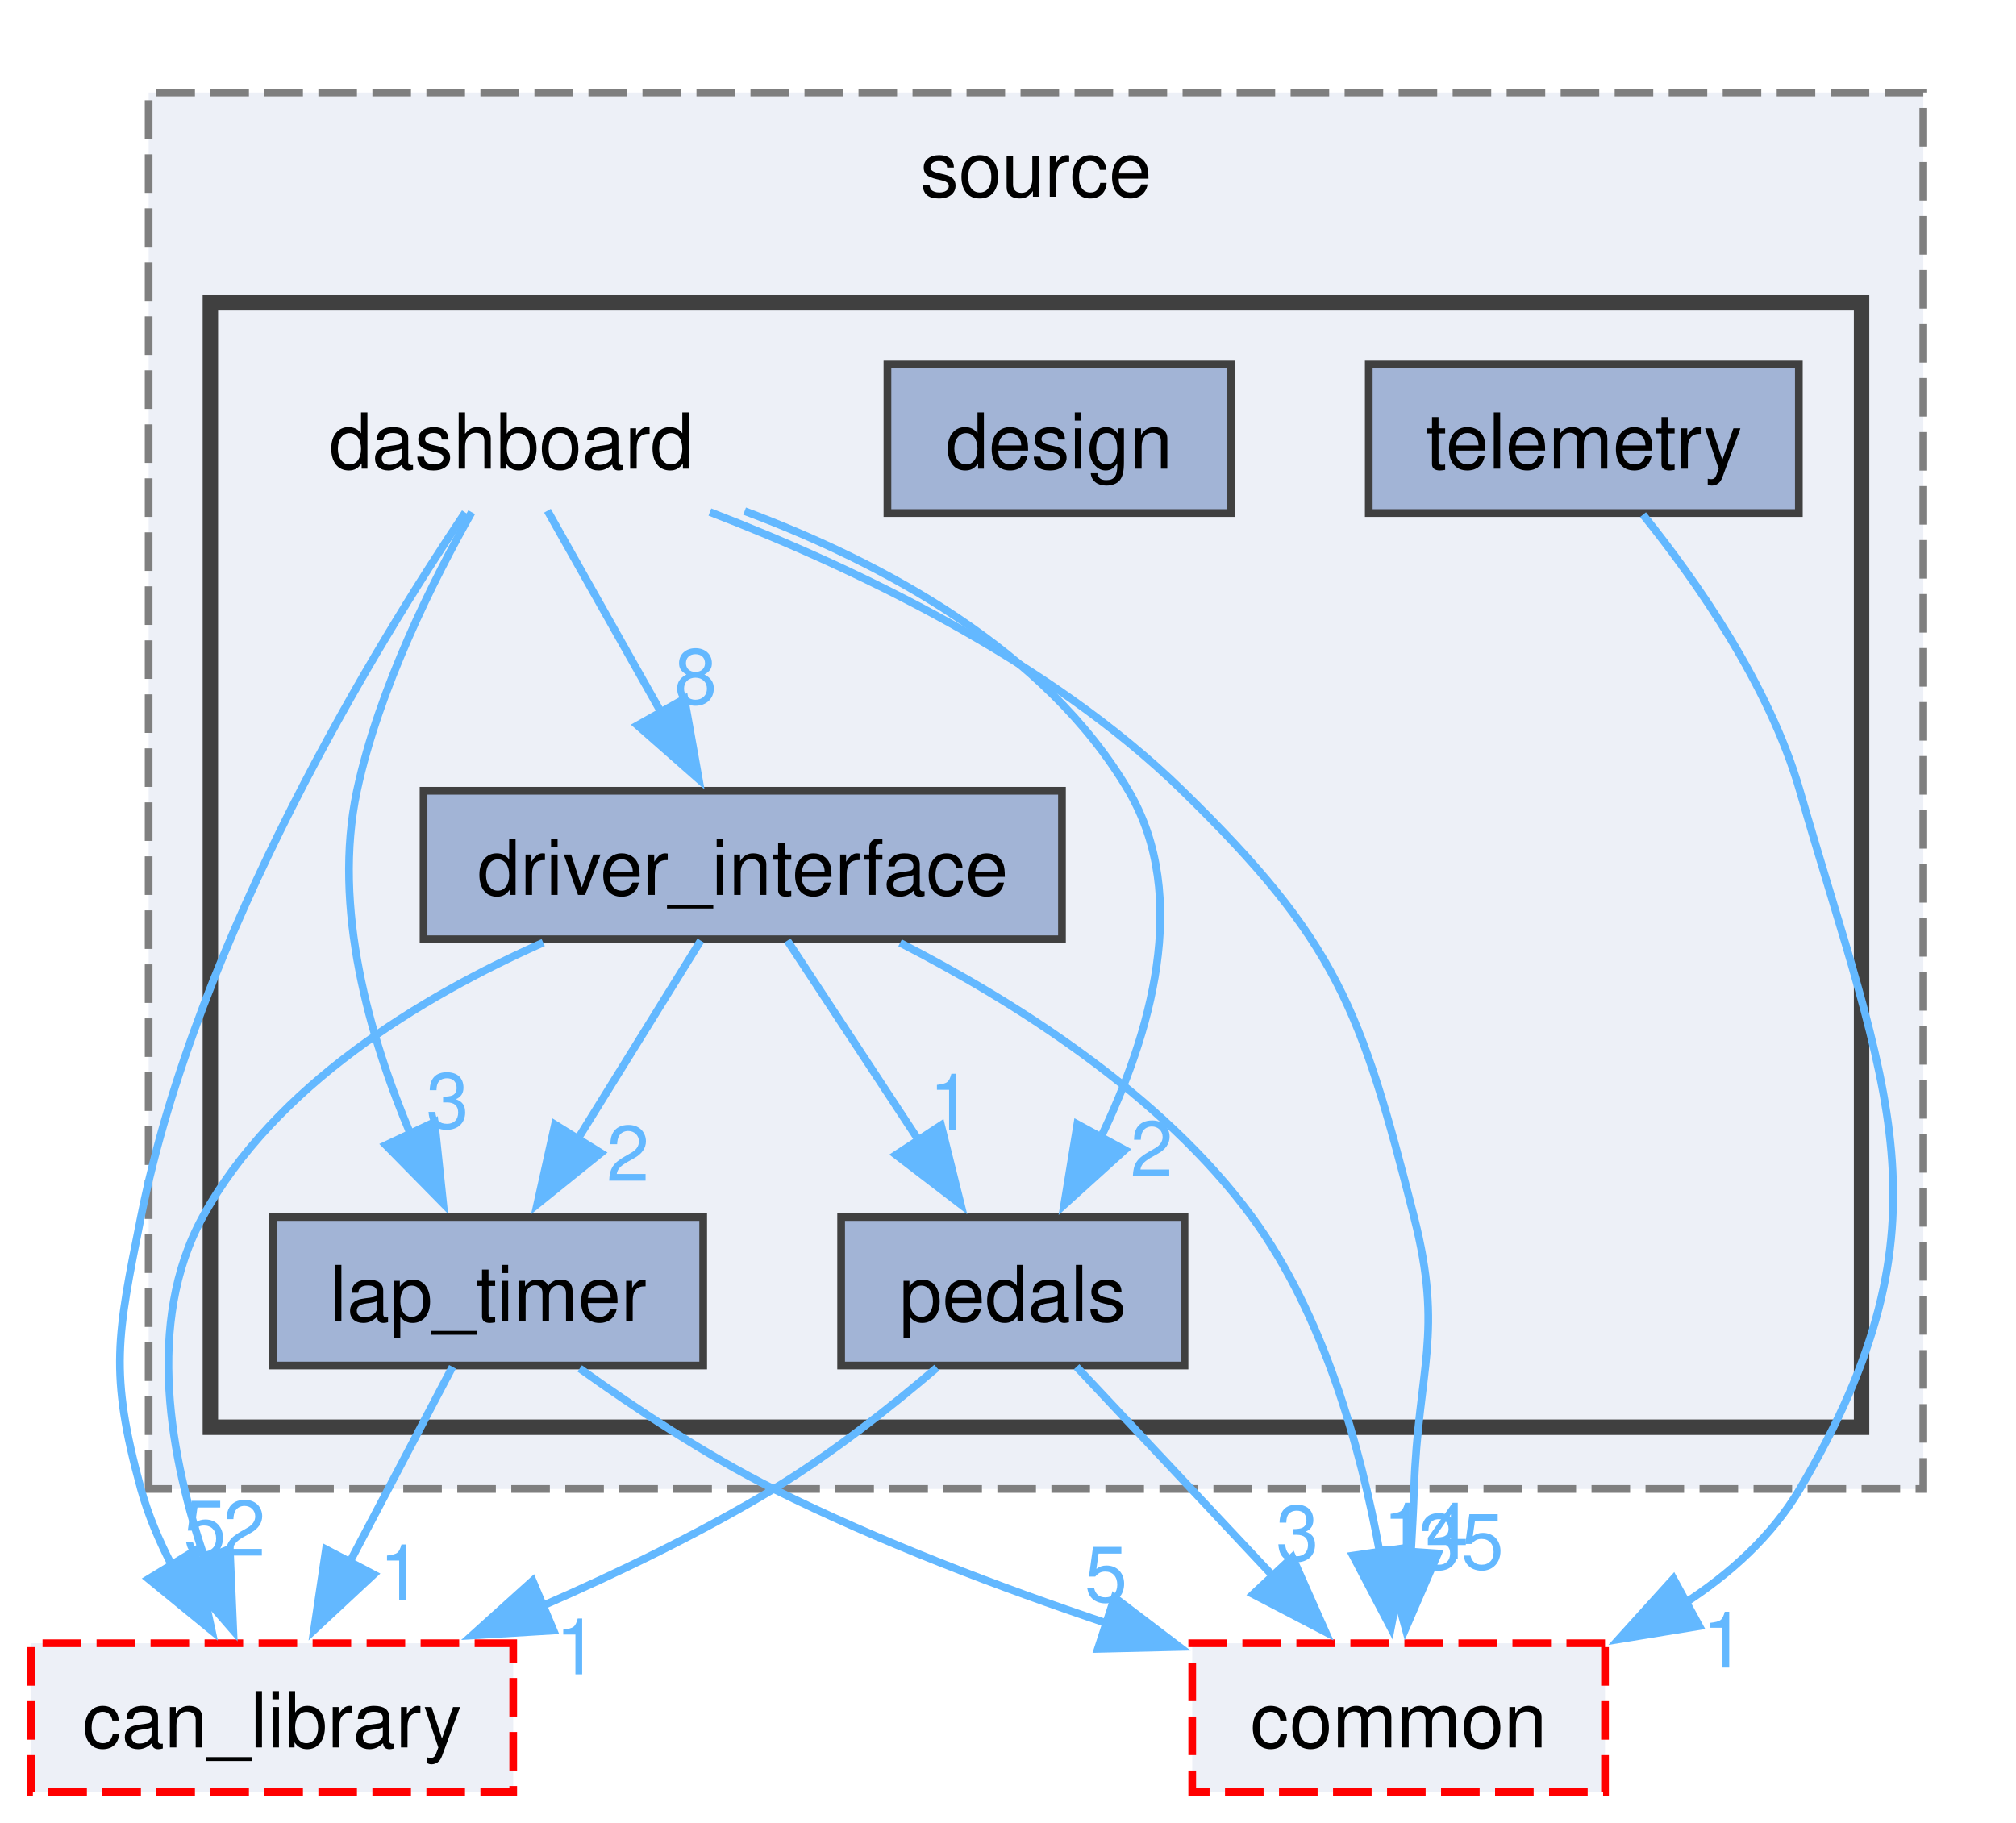
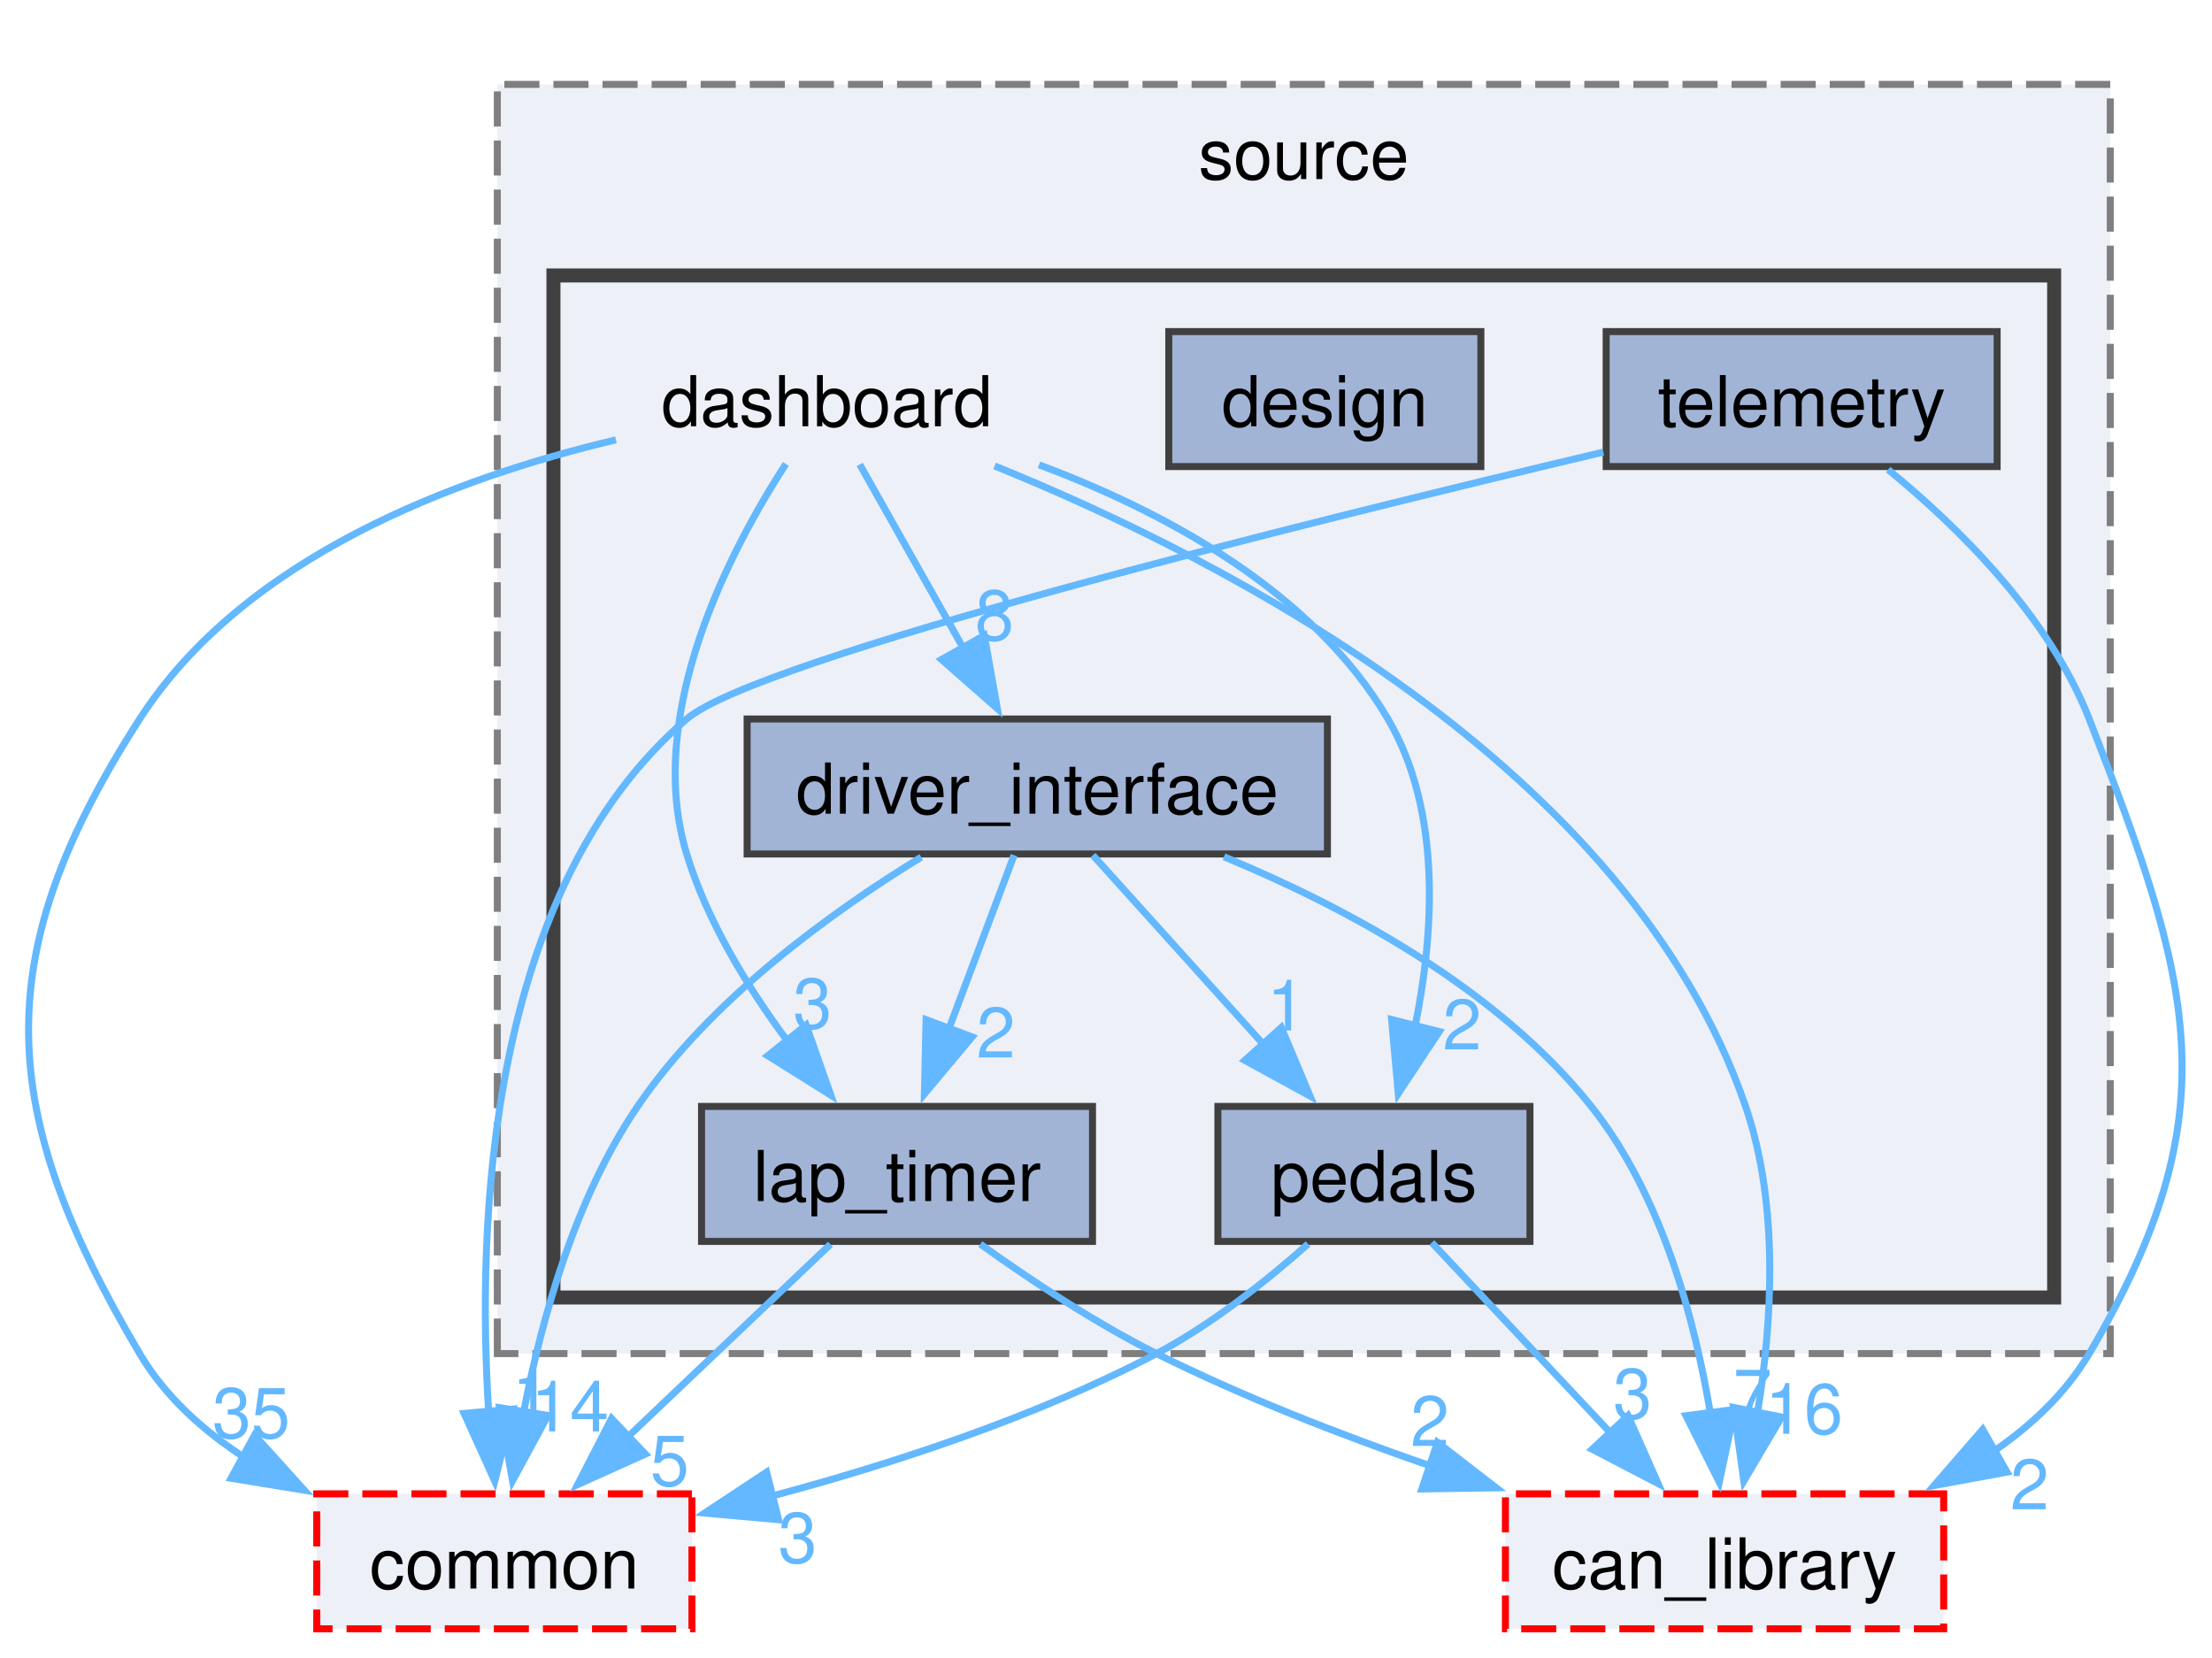
- <svg xmlns="http://www.w3.org/2000/svg" xmlns:xlink="http://www.w3.org/1999/xlink" width="261pt" height="236pt" viewBox="0.00 0.00 261.25 236.25">
+ <svg xmlns="http://www.w3.org/2000/svg" xmlns:xlink="http://www.w3.org/1999/xlink" width="315pt" height="236pt" viewBox="0.00 0.00 315.43 236.25">
  <g id="graph0" class="graph" transform="scale(1 1) rotate(0) translate(4 232.25)">
    <g id="clust1" class="cluster">
      <g id="a_clust1">
        <a xlink:href="dir_05e217f700315e70ae47203d567fe0c9.html" target="_top" xlink:title="source">
-           <polygon fill="#edf0f7" stroke="#7f7f7f" stroke-dasharray="5,2" points="15.25,-39.25 15.25,-220.25 245.25,-220.25 245.25,-39.25 15.25,-39.25" />
-           <text text-anchor="middle" x="130.25" y="-206.75" font-family="Helvetica,sans-Serif" font-size="10.00">source</text>
+           <polygon fill="#edf0f7" stroke="#7f7f7f" stroke-dasharray="5,2" points="66.92,-39.25 66.92,-220.25 296.92,-220.25 296.92,-39.25 66.92,-39.25" />
+           <text text-anchor="middle" x="181.92" y="-206.75" font-family="Helvetica,sans-Serif" font-size="10.00">source</text>
        </a>
      </g>
    </g>
    <g id="clust2" class="cluster">
      <g id="a_clust2">
        <a xlink:href="dir_bba12b9d08a3a1ad971f0427dd34efb0.html" target="_top">
-           <polygon fill="#edf0f7" stroke="#404040" stroke-width="2" points="23.25,-47.25 23.25,-193 237.25,-193 237.25,-47.25 23.25,-47.25" />
+           <polygon fill="#edf0f7" stroke="#404040" stroke-width="2" points="74.92,-47.25 74.92,-193 288.92,-193 288.92,-47.25 74.92,-47.25" />
        </a>
      </g>
    </g>
    <g id="node1" class="node">
-       <text text-anchor="middle" x="62.25" y="-171.5" font-family="Helvetica,sans-Serif" font-size="10.00">dashboard</text>
+       <text text-anchor="middle" x="113.92" y="-171.5" font-family="Helvetica,sans-Serif" font-size="10.00">dashboard</text>
    </g>
    <g id="node3" class="node">
      <g id="a_node3">
        <a xlink:href="dir_381f4c450cc4f191047d191323756178.html" target="_top" xlink:title="driver_interface">
-           <polygon fill="#a2b4d6" stroke="#404040" points="133.62,-129.75 50.88,-129.75 50.88,-110.5 133.62,-110.5 133.62,-129.75" />
-           <text text-anchor="middle" x="92.25" y="-116.25" font-family="Helvetica,sans-Serif" font-size="10.00">driver_interface</text>
+           <polygon fill="#a2b4d6" stroke="#404040" points="185.29,-129.75 102.54,-129.75 102.54,-110.5 185.29,-110.5 185.29,-129.75" />
+           <text text-anchor="middle" x="143.92" y="-116.25" font-family="Helvetica,sans-Serif" font-size="10.00">driver_interface</text>
        </a>
      </g>
    </g>
    <g id="edge2" class="edge">
      <g id="a_edge2">
        <a xlink:href="dir_000020_000026.html" target="_top">
-           <path fill="none" stroke="#63b8ff" d="M66.94,-166.05C70.87,-159.07 76.65,-148.82 81.69,-139.88" />
-           <polygon fill="#63b8ff" stroke="#63b8ff" points="84.69,-141.67 86.55,-131.24 78.6,-138.23 84.69,-141.67" />
+           <path fill="none" stroke="#63b8ff" d="M118.6,-166.05C122.54,-159.07 128.31,-148.82 133.35,-139.88" />
+           <polygon fill="#63b8ff" stroke="#63b8ff" points="136.36,-141.67 138.22,-131.24 130.26,-138.23 136.36,-141.67" />
        </a>
      </g>
      <g id="a_edge2-headlabel">
        <a xlink:href="dir_000020_000026.html" target="_top" xlink:title="8">
-           <text text-anchor="middle" x="86.15" y="-141" font-family="Helvetica,sans-Serif" font-size="10.00" fill="#63b8ff">8</text>
+           <text text-anchor="middle" x="137.81" y="-141" font-family="Helvetica,sans-Serif" font-size="10.00" fill="#63b8ff">8</text>
        </a>
      </g>
    </g>
    <g id="node4" class="node">
      <g id="a_node4">
        <a xlink:href="dir_974ccbea2fa70dd0fd595356715c9ee5.html" target="_top" xlink:title="lap_timer">
-           <polygon fill="#a2b4d6" stroke="#404040" points="87.12,-74.5 31.38,-74.5 31.38,-55.25 87.12,-55.25 87.12,-74.5" />
-           <text text-anchor="middle" x="59.25" y="-61" font-family="Helvetica,sans-Serif" font-size="10.00">lap_timer</text>
+           <polygon fill="#a2b4d6" stroke="#404040" points="151.79,-74.5 96.04,-74.5 96.04,-55.25 151.79,-55.25 151.79,-74.5" />
+           <text text-anchor="middle" x="123.92" y="-61" font-family="Helvetica,sans-Serif" font-size="10.00">lap_timer</text>
        </a>
      </g>
    </g>
    <g id="edge5" class="edge">
      <g id="a_edge5">
-         <a xlink:href="dir_000020_000039.html" target="_top">
-           <path fill="none" stroke="#63b8ff" d="M57.12,-165.86C52.19,-157.14 45.09,-143.03 42.25,-129.75 39.02,-114.63 43.9,-97.73 49.25,-85.11" />
-           <polygon fill="#63b8ff" stroke="#63b8ff" points="52.31,-86.81 53.42,-76.27 45.99,-83.82 52.31,-86.81" />
+         <a xlink:href="dir_000020_000040.html" target="_top">
+           <path fill="none" stroke="#63b8ff" d="M108.06,-166.12C100.18,-153.96 87.82,-130.51 93.92,-110.5 96.83,-100.94 102.56,-91.57 108.23,-83.9" />
+           <polygon fill="#63b8ff" stroke="#63b8ff" points="110.95,-86.11 114.47,-76.11 105.49,-81.73 110.95,-86.11" />
        </a>
      </g>
      <g id="a_edge5-headlabel">
-         <a xlink:href="dir_000020_000039.html" target="_top" xlink:title="3">
-           <text text-anchor="middle" x="53.99" y="-86.03" font-family="Helvetica,sans-Serif" font-size="10.00" fill="#63b8ff">3</text>
+         <a xlink:href="dir_000020_000040.html" target="_top" xlink:title="3">
+           <text text-anchor="middle" x="111.86" y="-85.63" font-family="Helvetica,sans-Serif" font-size="10.00" fill="#63b8ff">3</text>
        </a>
      </g>
    </g>
    <g id="node5" class="node">
      <g id="a_node5">
        <a xlink:href="dir_7dc9927817823bf4cb1a9ca06e8e9848.html" target="_top" xlink:title="pedals">
-           <polygon fill="#a2b4d6" stroke="#404040" points="149.5,-74.5 105,-74.5 105,-55.25 149.5,-55.25 149.5,-74.5" />
-           <text text-anchor="middle" x="127.25" y="-61" font-family="Helvetica,sans-Serif" font-size="10.00">pedals</text>
+           <polygon fill="#a2b4d6" stroke="#404040" points="214.17,-74.5 169.67,-74.5 169.67,-55.25 214.17,-55.25 214.17,-74.5" />
+           <text text-anchor="middle" x="191.92" y="-61" font-family="Helvetica,sans-Serif" font-size="10.00">pedals</text>
        </a>
      </g>
    </g>
    <g id="edge4" class="edge">
      <g id="a_edge4">
-         <a xlink:href="dir_000020_000047.html" target="_top">
-           <path fill="none" stroke="#63b8ff" d="M92.49,-166C110.36,-159.32 131.54,-147.99 142.25,-129.75 150.36,-115.94 145.04,-98.03 138.59,-84.69" />
-           <polygon fill="#63b8ff" stroke="#63b8ff" points="141.76,-83.19 133.9,-76.08 135.61,-86.53 141.76,-83.19" />
+         <a xlink:href="dir_000020_000048.html" target="_top">
+           <path fill="none" stroke="#63b8ff" d="M144.16,-166C162.03,-159.32 183.21,-147.99 193.92,-129.75 201.66,-116.57 200.49,-99.07 197.75,-85.72" />
+           <polygon fill="#63b8ff" stroke="#63b8ff" points="201.23,-85.17 195.39,-76.34 194.44,-86.89 201.23,-85.17" />
        </a>
      </g>
      <g id="a_edge4-headlabel">
-         <a xlink:href="dir_000020_000047.html" target="_top" xlink:title="2">
-           <text text-anchor="middle" x="145.24" y="-79.78" font-family="Helvetica,sans-Serif" font-size="10.00" fill="#63b8ff">2</text>
+         <a xlink:href="dir_000020_000048.html" target="_top" xlink:title="2">
+           <text text-anchor="middle" x="204.49" y="-82.62" font-family="Helvetica,sans-Serif" font-size="10.00" fill="#63b8ff">2</text>
        </a>
      </g>
    </g>
    <g id="node7" class="node">
      <g id="a_node7">
        <a xlink:href="dir_23383892851dd1305915cb7b74af71f4.html" target="_top" xlink:title="can_library">
-           <polygon fill="#edf0f7" stroke="red" stroke-dasharray="5,2" points="62.5,-19.25 0,-19.25 0,0 62.5,0 62.5,-19.25" />
-           <text text-anchor="middle" x="31.25" y="-5.75" font-family="Helvetica,sans-Serif" font-size="10.00">can_library</text>
+           <polygon fill="#edf0f7" stroke="red" stroke-dasharray="5,2" points="273.17,-19.25 210.67,-19.25 210.67,0 273.17,0 273.17,-19.25" />
+           <text text-anchor="middle" x="241.92" y="-5.75" font-family="Helvetica,sans-Serif" font-size="10.00">can_library</text>
        </a>
      </g>
    </g>
    <g id="edge1" class="edge">
      <g id="a_edge1">
        <a xlink:href="dir_000020_000011.html" target="_top">
-           <path fill="none" stroke="#63b8ff" d="M56.28,-165.82C45.11,-149.19 21.53,-110.91 14.25,-74.5 11.18,-59.14 10.1,-54.36 14.25,-39.25 15.17,-35.91 16.59,-32.56 18.23,-29.39" />
-           <polygon fill="#63b8ff" stroke="#63b8ff" points="21.2,-31.24 23.43,-20.88 15.23,-27.59 21.2,-31.24" />
+           <path fill="none" stroke="#63b8ff" d="M137.83,-165.84C170.87,-152.46 228.3,-122.92 244.92,-74.5 249.73,-60.48 248.71,-43.71 246.63,-30.88" />
+           <polygon fill="#63b8ff" stroke="#63b8ff" points="250.06,-30.2 244.67,-21.08 243.2,-31.57 250.06,-30.2" />
        </a>
      </g>
      <g id="a_edge1-headlabel">
-         <a xlink:href="dir_000020_000011.html" target="_top" xlink:title="5">
-           <text text-anchor="middle" x="22.54" y="-30.62" font-family="Helvetica,sans-Serif" font-size="10.00" fill="#63b8ff">5</text>
+         <a xlink:href="dir_000020_000011.html" target="_top" xlink:title="16">
+           <text text-anchor="middle" x="253.25" y="-27.81" font-family="Helvetica,sans-Serif" font-size="10.00" fill="#63b8ff">16</text>
        </a>
      </g>
    </g>
    <g id="node8" class="node">
      <g id="a_node8">
        <a xlink:href="dir_5e269a536bf5351fb01f412fd1d14980.html" target="_top" xlink:title="common">
-           <polygon fill="#edf0f7" stroke="red" stroke-dasharray="5,2" points="204,-19.25 150.5,-19.25 150.5,0 204,0 204,-19.25" />
-           <text text-anchor="middle" x="177.25" y="-5.75" font-family="Helvetica,sans-Serif" font-size="10.00">common</text>
+           <polygon fill="#edf0f7" stroke="red" stroke-dasharray="5,2" points="94.67,-19.25 41.17,-19.25 41.17,0 94.67,0 94.67,-19.25" />
+           <text text-anchor="middle" x="67.92" y="-5.75" font-family="Helvetica,sans-Serif" font-size="10.00">common</text>
        </a>
      </g>
    </g>
    <g id="edge3" class="edge">
      <g id="a_edge3">
        <a xlink:href="dir_000020_000013.html" target="_top">
-           <path fill="none" stroke="#63b8ff" d="M87.99,-165.88C106.77,-158.65 131.88,-146.71 149.25,-129.75 169.24,-110.23 172.37,-101.58 179.25,-74.5 183.11,-59.32 179.8,-54.91 179.25,-39.25 179.16,-36.58 179.01,-33.77 178.85,-31" />
-           <polygon fill="#63b8ff" stroke="#63b8ff" points="182.35,-30.88 178.15,-21.15 175.37,-31.37 182.35,-30.88" />
+           <path fill="none" stroke="#63b8ff" d="M83.83,-169.56C60.89,-164.14 30.79,-152.86 15.92,-129.75 -5.85,-95.92 -4.55,-73.88 15.92,-39.25 19.53,-33.14 24.97,-28.24 30.98,-24.35" />
+           <polygon fill="#63b8ff" stroke="#63b8ff" points="32.3,-27.62 39.4,-19.76 28.95,-21.47 32.3,-27.62" />
        </a>
      </g>
      <g id="a_edge3-headlabel">
        <a xlink:href="dir_000020_000013.html" target="_top" xlink:title="35">
-           <text text-anchor="middle" x="185.33" y="-28.88" font-family="Helvetica,sans-Serif" font-size="10.00" fill="#63b8ff">35</text>
+           <text text-anchor="middle" x="31.83" y="-27.23" font-family="Helvetica,sans-Serif" font-size="10.00" fill="#63b8ff">35</text>
        </a>
      </g>
    </g>
    <g id="node2" class="node">
      <g id="a_node2">
        <a xlink:href="dir_235099f47e036daec4ed6b327c9747c5.html" target="_top" xlink:title="design">
-           <polygon fill="#a2b4d6" stroke="#404040" points="155.5,-185 111,-185 111,-165.75 155.5,-165.75 155.5,-185" />
-           <text text-anchor="middle" x="133.25" y="-171.5" font-family="Helvetica,sans-Serif" font-size="10.00">design</text>
+           <polygon fill="#a2b4d6" stroke="#404040" points="207.17,-185 162.67,-185 162.67,-165.75 207.17,-165.75 207.17,-185" />
+           <text text-anchor="middle" x="184.92" y="-171.5" font-family="Helvetica,sans-Serif" font-size="10.00">design</text>
        </a>
      </g>
    </g>
    <g id="edge8" class="edge">
      <g id="a_edge8">
-         <a xlink:href="dir_000026_000039.html" target="_top">
-           <path fill="none" stroke="#63b8ff" d="M86.8,-110.33C82.48,-103.36 76.29,-93.37 70.87,-84.62" />
-           <polygon fill="#63b8ff" stroke="#63b8ff" points="73.86,-82.8 65.61,-76.15 67.91,-86.49 73.86,-82.8" />
+         <a xlink:href="dir_000026_000040.html" target="_top">
+           <path fill="none" stroke="#63b8ff" d="M140.61,-110.33C138.08,-103.59 134.49,-94.02 131.28,-85.49" />
+           <polygon fill="#63b8ff" stroke="#63b8ff" points="134.62,-84.41 127.82,-76.28 128.06,-86.87 134.62,-84.41" />
        </a>
      </g>
      <g id="a_edge8-headlabel">
-         <a xlink:href="dir_000026_000039.html" target="_top" xlink:title="2">
-           <text text-anchor="middle" x="77.37" y="-79.2" font-family="Helvetica,sans-Serif" font-size="10.00" fill="#63b8ff">2</text>
+         <a xlink:href="dir_000026_000040.html" target="_top" xlink:title="2">
+           <text text-anchor="middle" x="138.01" y="-81.48" font-family="Helvetica,sans-Serif" font-size="10.00" fill="#63b8ff">2</text>
        </a>
      </g>
    </g>
    <g id="edge9" class="edge">
      <g id="a_edge9">
-         <a xlink:href="dir_000026_000047.html" target="_top">
-           <path fill="none" stroke="#63b8ff" d="M98.03,-110.33C102.66,-103.28 109.32,-93.15 115.12,-84.33" />
-           <polygon fill="#63b8ff" stroke="#63b8ff" points="117.95,-86.4 120.51,-76.12 112.1,-82.56 117.95,-86.4" />
+         <a xlink:href="dir_000026_000048.html" target="_top">
+           <path fill="none" stroke="#63b8ff" d="M151.84,-110.33C158.47,-102.98 168.13,-92.26 176.31,-83.19" />
+           <polygon fill="#63b8ff" stroke="#63b8ff" points="178.71,-85.75 182.81,-75.98 173.51,-81.07 178.71,-85.75" />
        </a>
      </g>
      <g id="a_edge9-headlabel">
-         <a xlink:href="dir_000026_000047.html" target="_top" xlink:title="1">
-           <text text-anchor="middle" x="119.18" y="-85.83" font-family="Helvetica,sans-Serif" font-size="10.00" fill="#63b8ff">1</text>
+         <a xlink:href="dir_000026_000048.html" target="_top" xlink:title="1">
+           <text text-anchor="middle" x="179.43" y="-85.33" font-family="Helvetica,sans-Serif" font-size="10.00" fill="#63b8ff">1</text>
        </a>
      </g>
    </g>
    <g id="edge6" class="edge">
      <g id="a_edge6">
        <a xlink:href="dir_000026_000011.html" target="_top">
-           <path fill="none" stroke="#63b8ff" d="M66.39,-110.07C50.56,-103.04 31.61,-91.56 22.25,-74.5 14.75,-60.83 18.07,-43.14 22.66,-29.84" />
-           <polygon fill="#63b8ff" stroke="#63b8ff" points="25.77,-31.49 26.22,-20.9 19.27,-28.9 25.77,-31.49" />
+           <path fill="none" stroke="#63b8ff" d="M170.54,-110.1C187.79,-102.97 209.47,-91.38 222.92,-74.5 232.96,-61.89 237.7,-44.09 239.94,-30.47" />
+           <polygon fill="#63b8ff" stroke="#63b8ff" points="243.36,-31.29 241.17,-20.92 236.42,-30.39 243.36,-31.29" />
        </a>
      </g>
      <g id="a_edge6-headlabel">
-         <a xlink:href="dir_000026_000011.html" target="_top" xlink:title="2">
-           <text text-anchor="middle" x="27.64" y="-30.6" font-family="Helvetica,sans-Serif" font-size="10.00" fill="#63b8ff">2</text>
+         <a xlink:href="dir_000026_000011.html" target="_top" xlink:title="7">
+           <text text-anchor="middle" x="245.91" y="-29.84" font-family="Helvetica,sans-Serif" font-size="10.00" fill="#63b8ff">7</text>
        </a>
      </g>
    </g>
    <g id="edge7" class="edge">
      <g id="a_edge7">
        <a xlink:href="dir_000026_000013.html" target="_top">
-           <path fill="none" stroke="#63b8ff" d="M112.64,-110.04C127.33,-102.51 146.55,-90.45 158.25,-74.5 167.58,-61.77 172.36,-44.47 174.79,-31.09" />
-           <polygon fill="#63b8ff" stroke="#63b8ff" points="178.25,-31.63 176.25,-21.23 171.33,-30.61 178.25,-31.63" />
+           <path fill="none" stroke="#63b8ff" d="M127.37,-110.05C114.57,-102.22 97.32,-89.77 86.92,-74.5 78.03,-61.46 73.22,-44.18 70.67,-30.88" />
+           <polygon fill="#63b8ff" stroke="#63b8ff" points="74.14,-30.43 69.09,-21.11 67.23,-31.54 74.14,-30.43" />
        </a>
      </g>
      <g id="a_edge7-headlabel">
        <a xlink:href="dir_000026_000013.html" target="_top" xlink:title="14">
-           <text text-anchor="middle" x="180.76" y="-30.23" font-family="Helvetica,sans-Serif" font-size="10.00" fill="#63b8ff">14</text>
+           <text text-anchor="middle" x="77.27" y="-28.15" font-family="Helvetica,sans-Serif" font-size="10.00" fill="#63b8ff">14</text>
        </a>
      </g>
    </g>
    <g id="edge10" class="edge">
      <g id="a_edge10">
-         <a xlink:href="dir_000039_000011.html" target="_top">
-           <path fill="none" stroke="#63b8ff" d="M54.63,-55.08C51,-48.19 45.82,-38.34 41.26,-29.66" />
-           <polygon fill="#63b8ff" stroke="#63b8ff" points="44.43,-28.17 36.68,-20.95 38.23,-31.43 44.43,-28.17" />
+         <a xlink:href="dir_000040_000011.html" target="_top">
+           <path fill="none" stroke="#63b8ff" d="M135.79,-54.87C142.83,-49.82 152.08,-43.67 160.92,-39.25 173.2,-33.11 187.12,-27.69 199.91,-23.26" />
+           <polygon fill="#63b8ff" stroke="#63b8ff" points="200.98,-26.59 209.36,-20.11 198.76,-19.95 200.98,-26.59" />
        </a>
      </g>
      <g id="a_edge10-headlabel">
-         <a xlink:href="dir_000039_000011.html" target="_top" xlink:title="1">
-           <text text-anchor="middle" x="47.91" y="-24.82" font-family="Helvetica,sans-Serif" font-size="10.00" fill="#63b8ff">1</text>
+         <a xlink:href="dir_000040_000011.html" target="_top" xlink:title="2">
+           <text text-anchor="middle" x="199.9" y="-26.07" font-family="Helvetica,sans-Serif" font-size="10.00" fill="#63b8ff">2</text>
        </a>
      </g>
    </g>
    <g id="edge11" class="edge">
      <g id="a_edge11">
-         <a xlink:href="dir_000039_000013.html" target="_top">
-           <path fill="none" stroke="#63b8ff" d="M71.12,-54.87C78.17,-49.82 87.42,-43.67 96.25,-39.25 109.94,-32.41 125.66,-26.46 139.59,-21.78" />
-           <polygon fill="#63b8ff" stroke="#63b8ff" points="140.43,-25.18 148.86,-18.77 138.27,-18.52 140.43,-25.18" />
+         <a xlink:href="dir_000040_000013.html" target="_top">
+           <path fill="none" stroke="#63b8ff" d="M114.42,-54.84C106.49,-47.3 94.97,-36.35 85.38,-27.23" />
+           <polygon fill="#63b8ff" stroke="#63b8ff" points="88.03,-24.92 78.37,-20.57 83.21,-29.99 88.03,-24.92" />
        </a>
      </g>
      <g id="a_edge11-headlabel">
-         <a xlink:href="dir_000039_000013.html" target="_top" xlink:title="5">
-           <text text-anchor="middle" x="139.33" y="-24.65" font-family="Helvetica,sans-Serif" font-size="10.00" fill="#63b8ff">5</text>
+         <a xlink:href="dir_000040_000013.html" target="_top" xlink:title="5">
+           <text text-anchor="middle" x="91.5" y="-20.42" font-family="Helvetica,sans-Serif" font-size="10.00" fill="#63b8ff">5</text>
        </a>
      </g>
    </g>
    <g id="edge12" class="edge">
      <g id="a_edge12">
-         <a xlink:href="dir_000047_000011.html" target="_top">
-           <path fill="none" stroke="#63b8ff" d="M117.4,-54.97C111.53,-49.95 103.78,-43.8 96.25,-39.25 86.87,-33.59 76.17,-28.41 66.2,-24.06" />
-           <polygon fill="#63b8ff" stroke="#63b8ff" points="67.73,-20.9 57.15,-20.26 65.02,-27.36 67.73,-20.9" />
+         <a xlink:href="dir_000048_000011.html" target="_top">
+           <path fill="none" stroke="#63b8ff" d="M200.17,-55.08C207.08,-47.73 217.14,-37.01 225.66,-27.94" />
+           <polygon fill="#63b8ff" stroke="#63b8ff" points="228.15,-30.4 232.45,-20.71 223.05,-25.61 228.15,-30.4" />
        </a>
      </g>
      <g id="a_edge12-headlabel">
-         <a xlink:href="dir_000047_000011.html" target="_top" xlink:title="1">
-           <text text-anchor="middle" x="70.75" y="-15.22" font-family="Helvetica,sans-Serif" font-size="10.00" fill="#63b8ff">1</text>
+         <a xlink:href="dir_000048_000011.html" target="_top" xlink:title="3">
+           <text text-anchor="middle" x="228.8" y="-29.98" font-family="Helvetica,sans-Serif" font-size="10.00" fill="#63b8ff">3</text>
        </a>
      </g>
    </g>
    <g id="edge13" class="edge">
      <g id="a_edge13">
-         <a xlink:href="dir_000047_000013.html" target="_top">
-           <path fill="none" stroke="#63b8ff" d="M135.51,-55.08C142.41,-47.73 152.47,-37.01 160.99,-27.94" />
-           <polygon fill="#63b8ff" stroke="#63b8ff" points="163.48,-30.4 167.78,-20.71 158.38,-25.61 163.48,-30.4" />
+         <a xlink:href="dir_000048_000013.html" target="_top">
+           <path fill="none" stroke="#63b8ff" d="M182.53,-54.88C176.69,-49.7 168.82,-43.42 160.92,-39.25 143.75,-30.21 123.27,-23.52 105.91,-18.89" />
+           <polygon fill="#63b8ff" stroke="#63b8ff" points="107.03,-15.56 96.48,-16.51 105.32,-22.35 107.03,-15.56" />
        </a>
      </g>
      <g id="a_edge13-headlabel">
-         <a xlink:href="dir_000047_000013.html" target="_top" xlink:title="3">
-           <text text-anchor="middle" x="164.13" y="-29.98" font-family="Helvetica,sans-Serif" font-size="10.00" fill="#63b8ff">3</text>
+         <a xlink:href="dir_000048_000013.html" target="_top" xlink:title="3">
+           <text text-anchor="middle" x="109.74" y="-9.44" font-family="Helvetica,sans-Serif" font-size="10.00" fill="#63b8ff">3</text>
        </a>
      </g>
    </g>
    <g id="node6" class="node">
      <g id="a_node6">
        <a xlink:href="dir_0b7ba9d1126e7055548a4c42d49dca8e.html" target="_top" xlink:title="telemetry">
-           <polygon fill="#a2b4d6" stroke="#404040" points="229.12,-185 173.38,-185 173.38,-165.75 229.12,-165.75 229.12,-185" />
-           <text text-anchor="middle" x="201.25" y="-171.5" font-family="Helvetica,sans-Serif" font-size="10.00">telemetry</text>
+           <polygon fill="#a2b4d6" stroke="#404040" points="280.79,-185 225.04,-185 225.04,-165.75 280.79,-165.75 280.79,-185" />
+           <text text-anchor="middle" x="252.92" y="-171.5" font-family="Helvetica,sans-Serif" font-size="10.00">telemetry</text>
        </a>
      </g>
    </g>
    <g id="edge14" class="edge">
      <g id="a_edge14">
-         <a xlink:href="dir_000074_000013.html" target="_top">
-           <path fill="none" stroke="#63b8ff" d="M208.92,-165.54C215.77,-157.03 225.3,-143.46 229.25,-129.75 240.37,-91.1 249.72,-73.88 229.25,-39.25 225.64,-33.14 220.2,-28.24 214.19,-24.35" />
-           <polygon fill="#63b8ff" stroke="#63b8ff" points="216.22,-21.47 205.76,-19.76 212.87,-27.62 216.22,-21.47" />
+         <a xlink:href="dir_000075_000011.html" target="_top">
+           <path fill="none" stroke="#63b8ff" d="M265.24,-165.32C275.1,-157.25 288.19,-144.45 293.92,-129.75 308.52,-92.27 314.38,-73.88 293.92,-39.25 290.56,-33.57 285.62,-28.94 280.11,-25.19" />
+           <polygon fill="#63b8ff" stroke="#63b8ff" points="282.2,-22.35 271.79,-20.43 278.73,-28.43 282.2,-22.35" />
        </a>
      </g>
      <g id="a_edge14-headlabel">
-         <a xlink:href="dir_000074_000013.html" target="_top" xlink:title="1">
-           <text text-anchor="middle" x="219.41" y="-16.1" font-family="Helvetica,sans-Serif" font-size="10.00" fill="#63b8ff">1</text>
+         <a xlink:href="dir_000075_000011.html" target="_top" xlink:title="2">
+           <text text-anchor="middle" x="285.42" y="-17.04" font-family="Helvetica,sans-Serif" font-size="10.00" fill="#63b8ff">2</text>
+         </a>
+       </g>
+     </g>
+     <g id="edge15" class="edge">
+       <g id="a_edge15">
+         <a xlink:href="dir_000075_000013.html" target="_top">
+           <path fill="none" stroke="#63b8ff" d="M224.63,-167.81C181.68,-157.64 103.92,-138.34 93.92,-129.75 65.5,-105.34 63.95,-57.75 65.7,-30.69" />
+           <polygon fill="#63b8ff" stroke="#63b8ff" points="69.15,-31.34 66.55,-21.07 62.18,-30.72 69.15,-31.34" />
+         </a>
+       </g>
+       <g id="a_edge15-headlabel">
+         <a xlink:href="dir_000075_000013.html" target="_top" xlink:title="1">
+           <text text-anchor="middle" x="71.8" y="-29.78" font-family="Helvetica,sans-Serif" font-size="10.00" fill="#63b8ff">1</text>
        </a>
      </g>
    </g>
  </g>
</svg>
